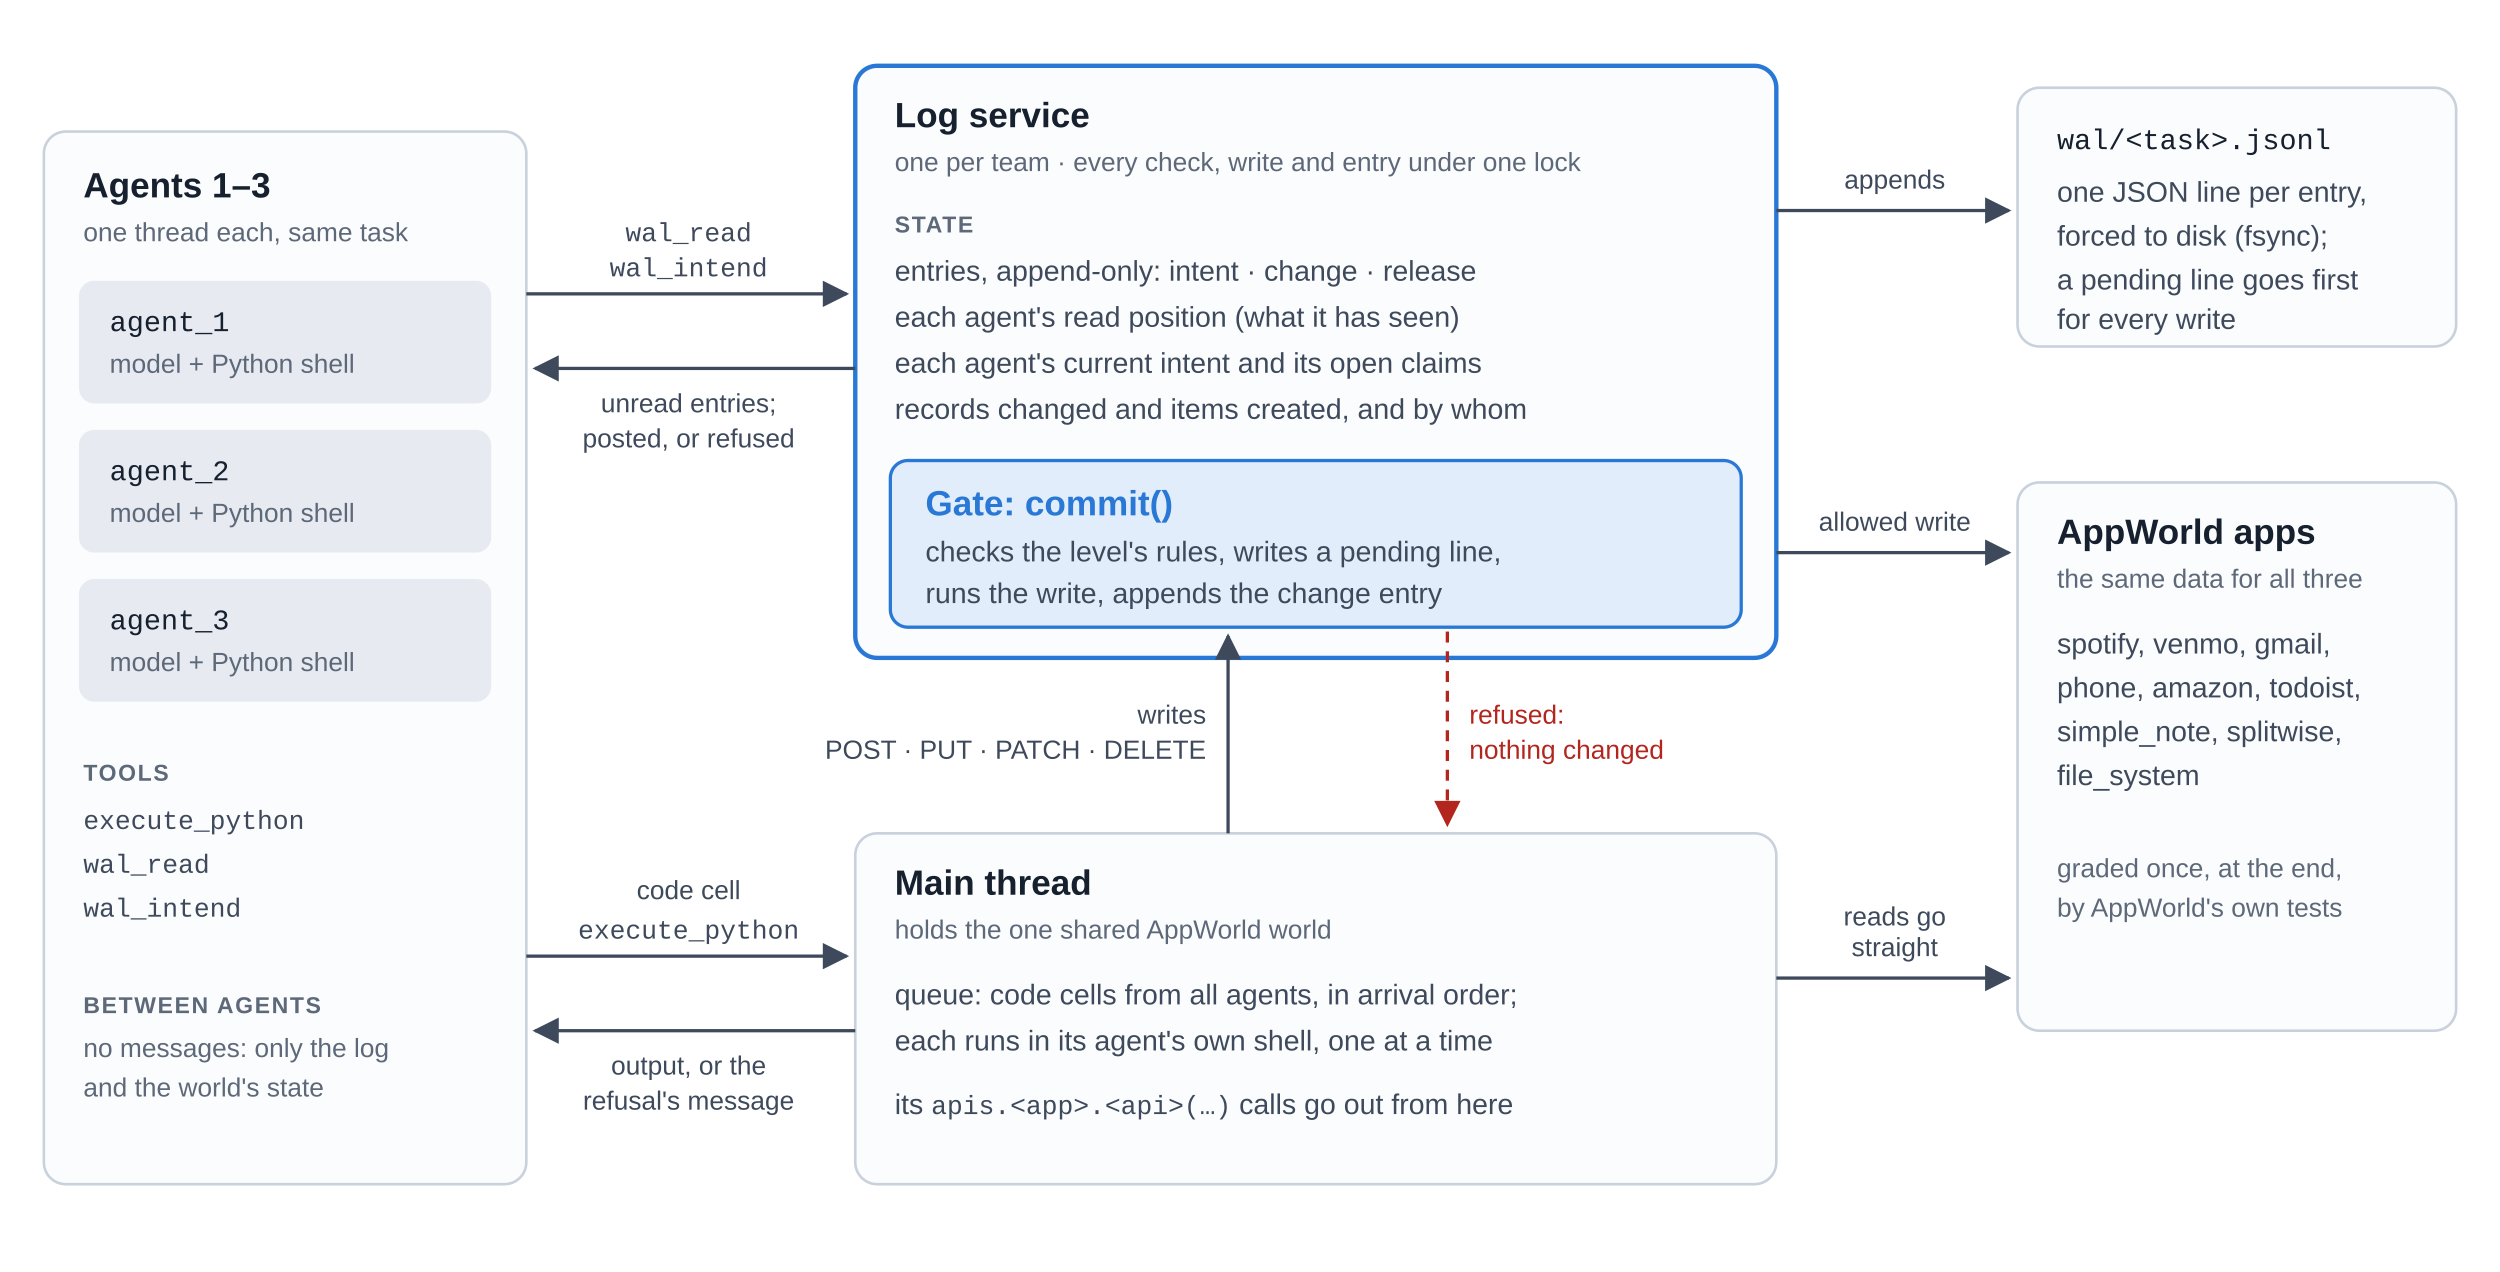
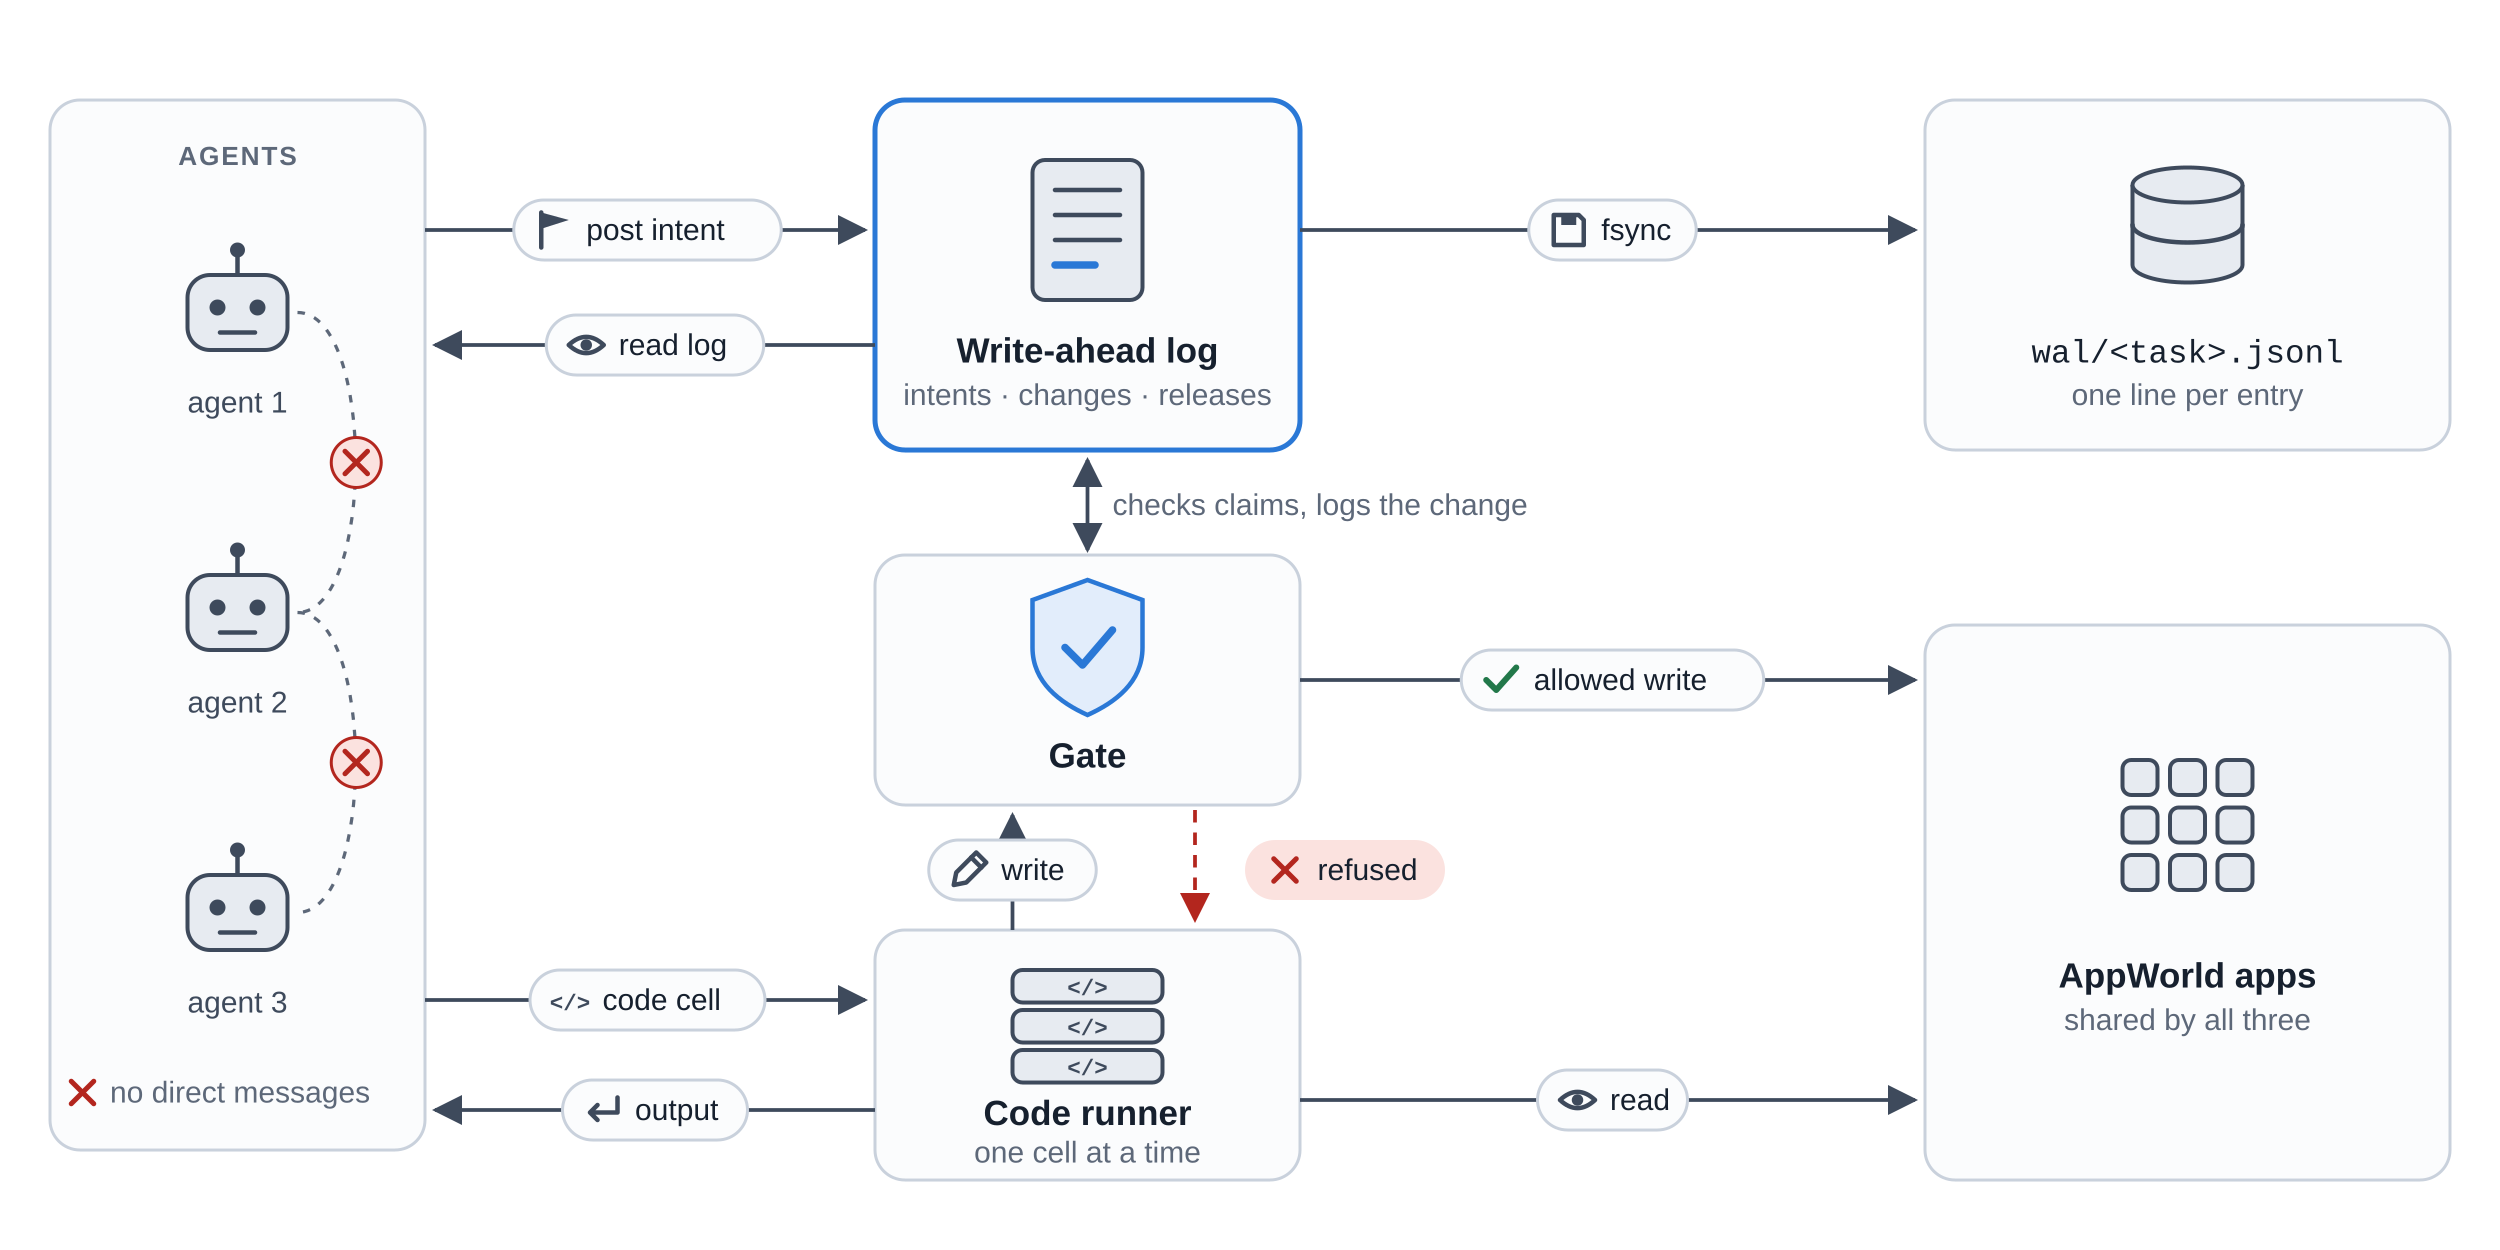
- <svg xmlns="http://www.w3.org/2000/svg" viewBox="0 0 1140 580" role="img" aria-label="Agents send code cells to a main thread that runs them one at a time in the shared AppWorld world. Reads go straight to the apps; writes pass through the log service's gate, which checks the level's rules, runs allowed writes and appends each entry to a log file. Agents read and post to the log with two tools.">
+ <svg xmlns="http://www.w3.org/2000/svg" viewBox="0 0 1000 500" role="img" aria-label="Three agents never message each other. Each one posts intents to and reads the shared write-ahead log, and sends code cells to one code runner. The code runner sends reads straight to the AppWorld apps; every write goes through the gate, which checks the log, logs the change and either lets the write through or refuses it. The log is appended to a file on disk.">
  <style>svg { background: #fbfcfd; }
/* SVG text and shapes */
.t-title { font: 600 16px "IBM Plex Sans Condensed", "IBM Plex Sans", "Arial Narrow", Arial, sans-serif; fill: #16202e; }
.t-body { font: 13px "IBM Plex Sans", system-ui, -apple-system, "Segoe UI", Arial, sans-serif; fill: #3e4a5c; }
.t-small { font: 12px "IBM Plex Sans", system-ui, -apple-system, "Segoe UI", Arial, sans-serif; fill: #5d6879; }
.t-mono { font: 500 13px "IBM Plex Mono", ui-monospace, Menlo, Consolas, "Courier New", monospace; fill: #16202e; }
.t-lbl { font: 12px "IBM Plex Sans", system-ui, -apple-system, "Segoe UI", Arial, sans-serif; fill: #3e4a5c; }
.t-lmono { font: 12px "IBM Plex Mono", ui-monospace, Menlo, Consolas, "Courier New", monospace; fill: #3e4a5c; }
.t-cap { font: 600 10.5px "IBM Plex Sans", system-ui, -apple-system, "Segoe UI", Arial, sans-serif; letter-spacing: .07em; fill: #5d6879; }
.t-acc { fill: #2a78d6; }
.t-ref { fill: #b3261e; }
.box { fill: #fbfcfd; stroke: #c9d1dc; stroke-width: 1.2; }
.box-key { fill: #fbfcfd; stroke: #2a78d6; stroke-width: 2; }
.gate { fill: #e2edfb; stroke: #2a78d6; stroke-width: 1.5; }
.card { fill: #e7ebf1; stroke: none; }
.refbar { fill: #fbe2df; stroke: none; }
.edge { stroke: #3e4a5c; stroke-width: 1.5; fill: none; }
.edge-ref { stroke: #b3261e; stroke-width: 1.5; stroke-dasharray: 5 4; fill: none; }
.dot-on { fill: #2a78d6; }
.dot-part { fill: #fbfcfd; stroke: #2a78d6; stroke-width: 1.8; }
.dot-off { fill: #c9d1dc; }
+ .t-name { font: 600 14px "IBM Plex Sans", system-ui, -apple-system, "Segoe UI", Arial, sans-serif; fill: #16202e; }
+ .t-chip { font: 500 12px "IBM Plex Sans", system-ui, -apple-system, "Segoe UI", Arial, sans-serif; fill: #16202e; }
+ .t-glyph { font: 600 9px "IBM Plex Mono", ui-monospace, Menlo, Consolas, "Courier New", monospace; fill: #3e4a5c; }
+ .ic { fill: none; stroke: #3e4a5c; stroke-width: 1.8; stroke-linecap: round; stroke-linejoin: round; }
+ .ic-body { fill: #e7ebf1; stroke: #3e4a5c; stroke-width: 1.6; }
+ .ic-solid { fill: #3e4a5c; }
+ .ic-acc { fill: #e2edfb; stroke: #2a78d6; stroke-width: 1.8; }
+ .ic-acc-line { fill: none; stroke: #2a78d6; stroke-width: 3; stroke-linecap: round; stroke-linejoin: round; }
+ .ic-ok { fill: none; stroke: #22784a; stroke-width: 2.4; stroke-linecap: round; stroke-linejoin: round; }
+ .ic-ref { fill: none; stroke: #b3261e; stroke-width: 2; stroke-linecap: round; }
+ .chip { fill: #fbfcfd; stroke: #c9d1dc; stroke-width: 1.2; }
+ .chip-ref { fill: #fbe2df; stroke: none; }
+ .badge-ref { fill: #fbe2df; stroke: #b3261e; stroke-width: 1.2; }
+ .edge-none { fill: none; stroke: #5d6879; stroke-width: 1.3; stroke-dasharray: 3 4; }
+ .arrowhead { fill: #3e4a5c; }
+ .arrowhead-ref { fill: #b3261e; }
</style>
  <defs>
-     <marker id="a1" viewBox="0 0 10 10" refX="9" refY="5" markerWidth="8" markerHeight="8" orient="auto-start-reverse">
-       <path d="M0,0 L10,5 L0,10 z" fill="#3e4a5c" />
+     <marker id="m1" viewBox="0 0 10 10" refX="9" refY="5" markerWidth="8" markerHeight="8" orient="auto-start-reverse">
+       <path d="M0,0 L10,5 L0,10 z" class="arrowhead" />
    </marker>
-     <marker id="a1r" viewBox="0 0 10 10" refX="9" refY="5" markerWidth="8" markerHeight="8" orient="auto-start-reverse">
-       <path d="M0,0 L10,5 L0,10 z" fill="#b3261e" />
+     <marker id="m1r" viewBox="0 0 10 10" refX="9" refY="5" markerWidth="8" markerHeight="8" orient="auto-start-reverse">
+       <path d="M0,0 L10,5 L0,10 z" class="arrowhead-ref" />
    </marker>
  </defs>
-   <rect class="box" x="20" y="60" width="220" height="480" rx="10" />
-   <text class="t-title" x="38" y="90">Agents 1–3</text>
-   <text class="t-small" x="38" y="110">one thread each, same task</text>
-   <rect class="card" x="36" y="128" width="188" height="56" rx="7" />
-   <text class="t-mono" x="50" y="151">agent_1</text>
-   <text class="t-small" x="50" y="170">model + Python shell</text>
-   <rect class="card" x="36" y="196" width="188" height="56" rx="7" />
-   <text class="t-mono" x="50" y="219">agent_2</text>
-   <text class="t-small" x="50" y="238">model + Python shell</text>
-   <rect class="card" x="36" y="264" width="188" height="56" rx="7" />
-   <text class="t-mono" x="50" y="287">agent_3</text>
-   <text class="t-small" x="50" y="306">model + Python shell</text>
-   <text class="t-cap" x="38" y="356">TOOLS</text>
-   <text class="t-lmono" x="38" y="378">execute_python</text>
-   <text class="t-lmono" x="38" y="398">wal_read</text>
-   <text class="t-lmono" x="38" y="418">wal_intend</text>
-   <text class="t-cap" x="38" y="462">BETWEEN AGENTS</text>
-   <text class="t-small" x="38" y="482">no messages: only the log</text>
-   <text class="t-small" x="38" y="500">and the world's state</text>
-   <rect class="box-key" x="390" y="30" width="420" height="270" rx="10" />
-   <text class="t-title" x="408" y="58">Log service</text>
-   <text class="t-small" x="408" y="78">one per team · every check, write and entry under one lock</text>
-   <text class="t-cap" x="408" y="106">STATE</text>
-   <text class="t-body" x="408" y="128">entries, append-only: intent · change · release</text>
-   <text class="t-body" x="408" y="149">each agent's read position (what it has seen)</text>
-   <text class="t-body" x="408" y="170">each agent's current intent and its open claims</text>
-   <text class="t-body" x="408" y="191">records changed and items created, and by whom</text>
-   <rect class="gate" x="406" y="210" width="388" height="76" rx="8" />
-   <text class="t-title t-acc" x="422" y="235">Gate: commit()</text>
-   <text class="t-body" x="422" y="256">checks the level's rules, writes a pending line,</text>
-   <text class="t-body" x="422" y="275">runs the write, appends the change entry</text>
-   <rect class="box" x="390" y="380" width="420" height="160" rx="10" />
-   <text class="t-title" x="408" y="408">Main thread</text>
-   <text class="t-small" x="408" y="428">holds the one shared AppWorld world</text>
-   <text class="t-body" x="408" y="458">queue: code cells from all agents, in arrival order;</text>
-   <text class="t-body" x="408" y="479">each runs in its agent's own shell, one at a time</text>
-   <text class="t-body" x="408" y="508">its <tspan class="t-lmono">apis.&lt;app&gt;.&lt;api&gt;(…)</tspan> calls go out from here</text>
-   <rect class="box" x="920" y="40" width="200" height="118" rx="10" />
-   <text class="t-mono" x="938" y="68">wal/&lt;task&gt;.jsonl</text>
-   <text class="t-body" x="938" y="92">one JSON line per entry,</text>
-   <text class="t-body" x="938" y="112">forced to disk (fsync);</text>
-   <text class="t-body" x="938" y="132">a pending line goes first</text>
-   <text class="t-body" x="938" y="150">for every write</text>
-   <rect class="box" x="920" y="220" width="200" height="250" rx="10" />
-   <text class="t-title" x="938" y="248">AppWorld apps</text>
-   <text class="t-small" x="938" y="268">the same data for all three</text>
-   <text class="t-body" x="938" y="298">spotify, venmo, gmail,</text>
-   <text class="t-body" x="938" y="318">phone, amazon, todoist,</text>
-   <text class="t-body" x="938" y="338">simple_note, splitwise,</text>
-   <text class="t-body" x="938" y="358">file_system</text>
-   <text class="t-small" x="938" y="400">graded once, at the end,</text>
-   <text class="t-small" x="938" y="418">by AppWorld's own tests</text>
-   <line class="edge" x1="240" y1="134" x2="386" y2="134" marker-end="url(#a1)" />
-   <text class="t-lmono" x="314" y="110" text-anchor="middle">wal_read</text>
-   <text class="t-lmono" x="314" y="126" text-anchor="middle">wal_intend</text>
-   <line class="edge" x1="390" y1="168" x2="244" y2="168" marker-end="url(#a1)" />
-   <text class="t-lbl" x="314" y="188" text-anchor="middle">unread entries;</text>
-   <text class="t-lbl" x="314" y="204" text-anchor="middle">posted, or refused</text>
-   <line class="edge" x1="240" y1="436" x2="386" y2="436" marker-end="url(#a1)" />
-   <text class="t-lbl" x="314" y="410" text-anchor="middle">code cell</text>
-   <text class="t-lmono" x="314" y="428" text-anchor="middle">execute_python</text>
-   <line class="edge" x1="390" y1="470" x2="244" y2="470" marker-end="url(#a1)" />
-   <text class="t-lbl" x="314" y="490" text-anchor="middle">output, or the</text>
-   <text class="t-lbl" x="314" y="506" text-anchor="middle">refusal's message</text>
-   <line class="edge" x1="560" y1="380" x2="560" y2="290" marker-end="url(#a1)" />
-   <text class="t-lbl" x="550" y="330" text-anchor="end" font-weight="600">writes</text>
-   <text class="t-lbl" x="550" y="346" text-anchor="end">POST · PUT · PATCH · DELETE</text>
-   <line class="edge-ref" x1="660" y1="288" x2="660" y2="376" marker-end="url(#a1r)" />
-   <text class="t-lbl t-ref" x="670" y="330">refused:</text>
-   <text class="t-lbl t-ref" x="670" y="346">nothing changed</text>
-   <line class="edge" x1="810" y1="96" x2="916" y2="96" marker-end="url(#a1)" />
-   <text class="t-lbl" x="864" y="86" text-anchor="middle">appends</text>
-   <line class="edge" x1="810" y1="252" x2="916" y2="252" marker-end="url(#a1)" />
-   <text class="t-lbl" x="864" y="242" text-anchor="middle">allowed write</text>
-   <line class="edge" x1="810" y1="446" x2="916" y2="446" marker-end="url(#a1)" />
-   <text class="t-lbl" x="864" y="422" text-anchor="middle">reads go</text>
-   <text class="t-lbl" x="864" y="436" text-anchor="middle">straight</text>
+   <rect class="box" x="20" y="40" width="150" height="420" rx="12" />
+   <text class="t-cap" x="95" y="66" text-anchor="middle">AGENTS</text>
+   <line class="ic" x1="95" y1="110" x2="95" y2="103" />
+   <circle class="ic-solid" cx="95" cy="100" r="3" />
+   <rect class="ic-body" x="75" y="110" width="40" height="30" rx="9" />
+   <circle class="ic-solid" cx="87" cy="123" r="3.2" />
+   <circle class="ic-solid" cx="103" cy="123" r="3.2" />
+   <line class="ic" x1="88" y1="133" x2="102" y2="133" />
+   <text class="t-lbl" x="95" y="165" text-anchor="middle">agent 1</text>
+   <line class="ic" x1="95" y1="230" x2="95" y2="223" />
+   <circle class="ic-solid" cx="95" cy="220" r="3" />
+   <rect class="ic-body" x="75" y="230" width="40" height="30" rx="9" />
+   <circle class="ic-solid" cx="87" cy="243" r="3.2" />
+   <circle class="ic-solid" cx="103" cy="243" r="3.2" />
+   <line class="ic" x1="88" y1="253" x2="102" y2="253" />
+   <text class="t-lbl" x="95" y="285" text-anchor="middle">agent 2</text>
+   <line class="ic" x1="95" y1="350" x2="95" y2="343" />
+   <circle class="ic-solid" cx="95" cy="340" r="3" />
+   <rect class="ic-body" x="75" y="350" width="40" height="30" rx="9" />
+   <circle class="ic-solid" cx="87" cy="363" r="3.2" />
+   <circle class="ic-solid" cx="103" cy="363" r="3.2" />
+   <line class="ic" x1="88" y1="373" x2="102" y2="373" />
+   <text class="t-lbl" x="95" y="405" text-anchor="middle">agent 3</text>
+   <path class="edge-none" d="M119,125 C150,125 150,245 119,245" />
+   <circle class="badge-ref" cx="142.5" cy="185.0" r="10" />
+   <line class="ic-ref" x1="138.0" y1="180.5" x2="147.0" y2="189.5" />
+   <line class="ic-ref" x1="138.0" y1="189.5" x2="147.0" y2="180.5" />
+   <path class="edge-none" d="M119,245 C150,245 150,365 119,365" />
+   <circle class="badge-ref" cx="142.5" cy="305.0" r="10" />
+   <line class="ic-ref" x1="138.0" y1="300.5" x2="147.0" y2="309.5" />
+   <line class="ic-ref" x1="138.0" y1="309.5" x2="147.0" y2="300.5" />
+   <line class="ic-ref" x1="28.5" y1="432.5" x2="37.5" y2="441.5" />
+   <line class="ic-ref" x1="28.5" y1="441.5" x2="37.5" y2="432.5" />
+   <text class="t-small" x="44" y="441" text-anchor="start">no direct messages</text>
+   <rect class="box-key" x="350" y="40" width="170" height="140" rx="12" />
+   <rect class="ic-body" x="413" y="64" width="44" height="56" rx="5" />
+   <line class="ic" x1="422" y1="76" x2="448" y2="76" />
+   <line class="ic" x1="422" y1="86" x2="448" y2="86" />
+   <line class="ic" x1="422" y1="96" x2="448" y2="96" />
+   <line class="ic-acc-line" x1="422" y1="106" x2="438" y2="106" />
+   <text class="t-name" x="435" y="145" text-anchor="middle">Write-ahead log</text>
+   <text class="t-small" x="435" y="162" text-anchor="middle">intents · changes · releases</text>
+   <rect class="box" x="350" y="222" width="170" height="100" rx="12" />
+   <path class="ic-acc" d="M435,232 L457,240 V259 C457,273 446,281 435,286 C424,281 413,273 413,259 V240 Z" />
+   <polyline class="ic-acc-line" points="426,259 433,266 445,252" />
+   <text class="t-name" x="435" y="307" text-anchor="middle">Gate</text>
+   <rect class="box" x="350" y="372" width="170" height="100" rx="12" />
+   <rect class="ic-body" x="405" y="388" width="60" height="13" rx="4" />
+   <text class="t-glyph" x="435" y="398" text-anchor="middle">&lt;/&gt;</text>
+   <rect class="ic-body" x="405" y="404" width="60" height="13" rx="4" />
+   <text class="t-glyph" x="435" y="414" text-anchor="middle">&lt;/&gt;</text>
+   <rect class="ic-body" x="405" y="420" width="60" height="13" rx="4" />
+   <text class="t-glyph" x="435" y="430" text-anchor="middle">&lt;/&gt;</text>
+   <text class="t-name" x="435" y="450" text-anchor="middle">Code runner</text>
+   <text class="t-small" x="435" y="465" text-anchor="middle">one cell at a time</text>
+   <rect class="box" x="770" y="40" width="210" height="140" rx="12" />
+   <path class="ic-body" d="M853,74 V106 A22,7 0 0,0 897,106 V74" />
+   <ellipse class="ic-body" cx="875" cy="74" rx="22" ry="7" />
+   <path class="ic" d="M853,90 A22,7 0 0,0 897,90" />
+   <text class="t-mono" x="875" y="145" text-anchor="middle">wal/&lt;task&gt;.jsonl</text>
+   <text class="t-small" x="875" y="162" text-anchor="middle">one line per entry</text>
+   <rect class="box" x="770" y="250" width="210" height="222" rx="12" />
+   <rect class="ic-body" x="849" y="304" width="14" height="14" rx="3.5" />
+   <rect class="ic-body" x="868" y="304" width="14" height="14" rx="3.5" />
+   <rect class="ic-body" x="887" y="304" width="14" height="14" rx="3.5" />
+   <rect class="ic-body" x="849" y="323" width="14" height="14" rx="3.5" />
+   <rect class="ic-body" x="868" y="323" width="14" height="14" rx="3.5" />
+   <rect class="ic-body" x="887" y="323" width="14" height="14" rx="3.5" />
+   <rect class="ic-body" x="849" y="342" width="14" height="14" rx="3.5" />
+   <rect class="ic-body" x="868" y="342" width="14" height="14" rx="3.5" />
+   <rect class="ic-body" x="887" y="342" width="14" height="14" rx="3.5" />
+   <text class="t-name" x="875" y="395" text-anchor="middle">AppWorld apps</text>
+   <text class="t-small" x="875" y="412" text-anchor="middle">shared by all three</text>
+   <line class="edge" x1="170" y1="92" x2="346" y2="92" marker-end="url(#m1)" />
+   <g>
+     <rect class="chip" x="205.5" y="80" width="107" height="24" rx="12" />
+     <line class="ic" x1="216.5" y1="85" x2="216.5" y2="99" />
+     <path class="ic-solid" d="M216.5,85 L227.5,88 L216.5,91.5 Z" />
+     <text class="t-chip" x="234.5" y="96">post intent</text>
+   </g>
+   <line class="edge" x1="350" y1="138" x2="174" y2="138" marker-end="url(#m1)" />
+   <g>
+     <rect class="chip" x="218.5" y="126" width="87" height="24" rx="12" />
+     <path class="ic" d="M227.5,138 Q234.5,131.5 241.5,138 Q234.5,144.5 227.5,138 Z" />
+     <circle class="ic-solid" cx="234.5" cy="138" r="2.3" />
+     <text class="t-chip" x="247.5" y="142">read log</text>
+   </g>
+   <line class="edge" x1="170" y1="400" x2="346" y2="400" marker-end="url(#m1)" />
+   <g>
+     <rect class="chip" x="212.0" y="388" width="94" height="24" rx="12" />
+     <text class="t-glyph" x="228.0" y="404" text-anchor="middle">&lt;/&gt;</text>
+     <text class="t-chip" x="241.0" y="404">code cell</text>
+   </g>
+   <line class="edge" x1="350" y1="444" x2="174" y2="444" marker-end="url(#m1)" />
+   <g>
+     <rect class="chip" x="225.0" y="432" width="74" height="24" rx="12" />
+     <path class="ic" d="M247.0,439 V445 H236.0 M239.0,442 L236.0,445 L239.0,448" />
+     <text class="t-chip" x="254.0" y="448">output</text>
+   </g>
+   <line class="edge" x1="405" y1="372" x2="405" y2="326" marker-end="url(#m1)" />
+   <g>
+     <rect class="chip" x="371.5" y="336" width="67" height="24" rx="12" />
+     <path class="ic" d="M381.5,354 L382.5,349 L390.5,341 L394.5,345 L386.5,353 Z" />
+     <line class="ic" x1="388.5" y1="343" x2="392.5" y2="347" />
+     <text class="t-chip" x="400.5" y="352">write</text>
+   </g>
+   <line class="edge-ref" x1="478" y1="324" x2="478" y2="368" marker-end="url(#m1r)" />
+   <g>
+     <rect class="chip-ref" x="498.0" y="336" width="80" height="24" rx="12" />
+     <line class="ic-ref" x1="509.5" y1="343.5" x2="518.5" y2="352.5" />
+     <line class="ic-ref" x1="509.5" y1="352.5" x2="518.5" y2="343.5" />
+     <text class="t-chip t-ref" x="527.0" y="352">refused</text>
+   </g>
+   <line class="edge" x1="435" y1="220" x2="435" y2="184" marker-end="url(#m1)" marker-start="url(#m1)" />
+   <text class="t-small" x="445" y="206" text-anchor="start">checks claims, logs the change</text>
+   <line class="edge" x1="520" y1="92" x2="766" y2="92" marker-end="url(#m1)" />
+   <g>
+     <rect class="chip" x="611.5" y="80" width="67" height="24" rx="12" />
+     <path class="ic" d="M621.5,86 H631.5 L633.5,88 V98 H621.5 Z" />
+     <rect class="ic-solid" x="624.5" y="86" width="6" height="4" />
+     <text class="t-chip" x="640.5" y="96">fsync</text>
+   </g>
+   <line class="edge" x1="520" y1="272" x2="766" y2="272" marker-end="url(#m1)" />
+   <g>
+     <rect class="chip" x="584.5" y="260" width="121" height="24" rx="12" />
+     <polyline class="ic-ok" points="594.5,272 598.5,276 606.5,267" />
+     <text class="t-chip" x="613.5" y="276">allowed write</text>
+   </g>
+   <line class="edge" x1="520" y1="440" x2="766" y2="440" marker-end="url(#m1)" />
+   <g>
+     <rect class="chip" x="615.0" y="428" width="60" height="24" rx="12" />
+     <path class="ic" d="M624.0,440 Q631.0,433.5 638.0,440 Q631.0,446.5 624.0,440 Z" />
+     <circle class="ic-solid" cx="631.0" cy="440" r="2.3" />
+     <text class="t-chip" x="644.0" y="444">read</text>
+   </g>
</svg>
